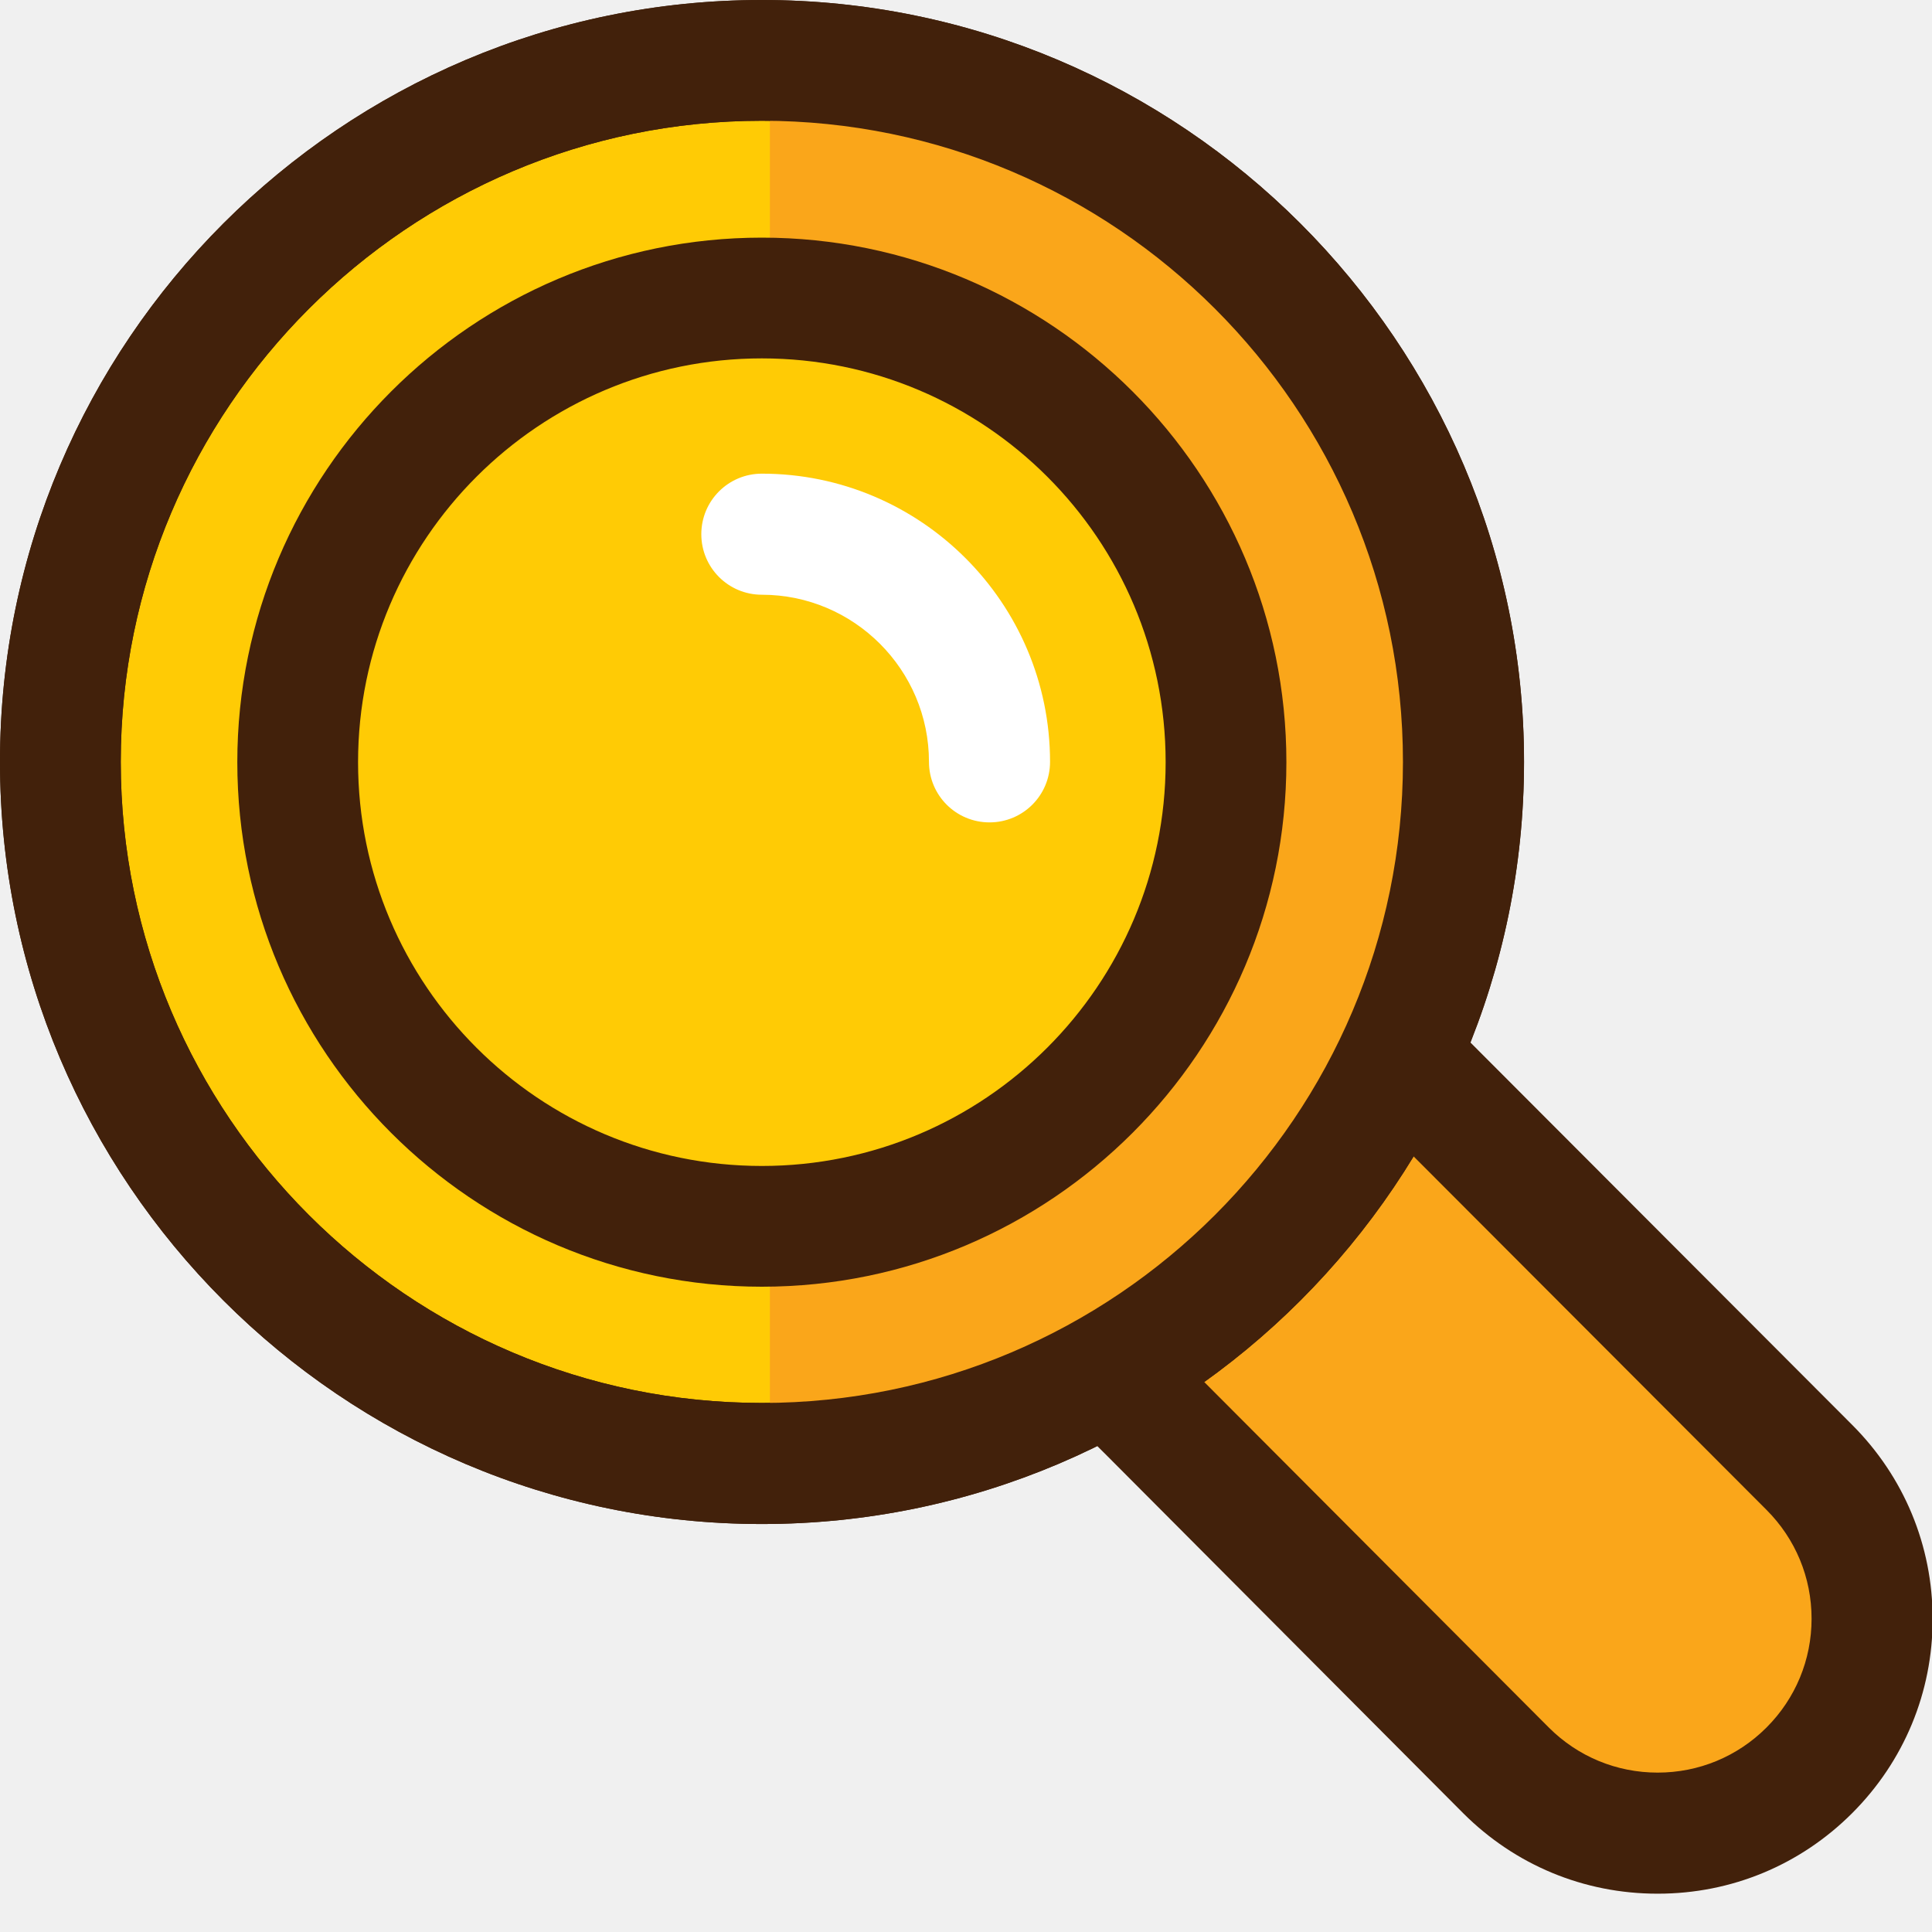
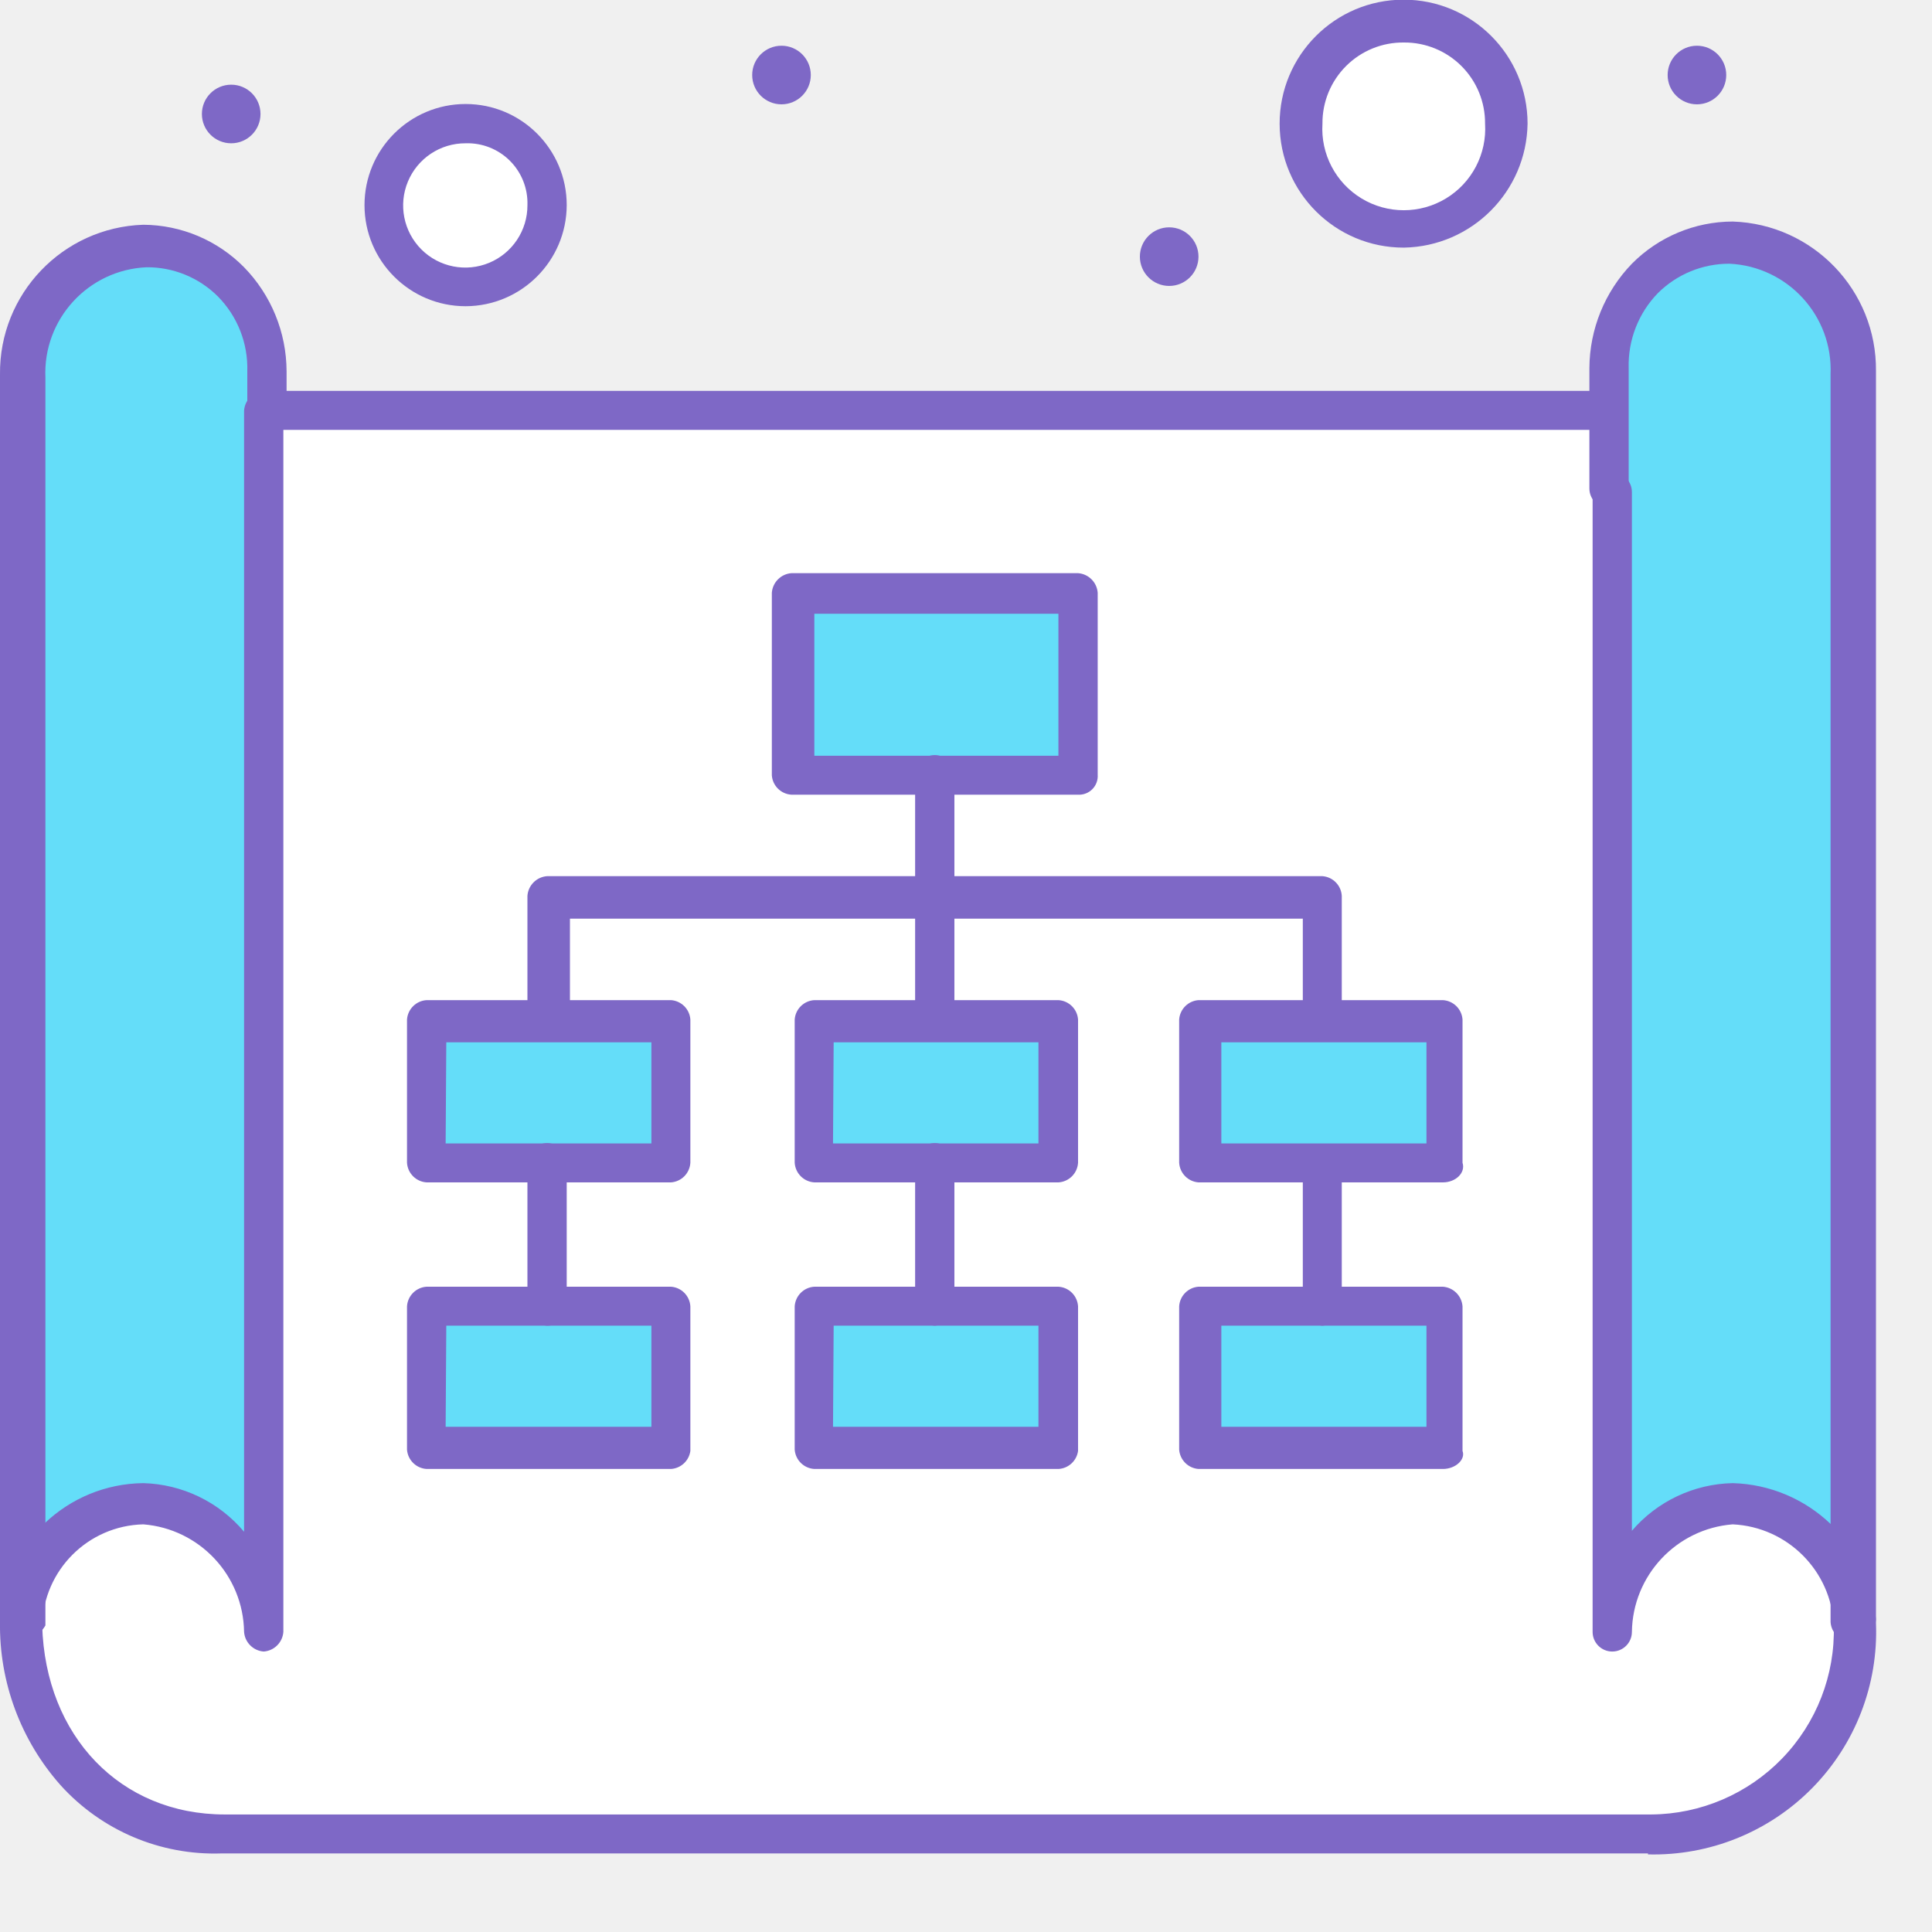
<svg xmlns="http://www.w3.org/2000/svg" width="60" height="60" viewBox="0 0 60 60" fill="none">
-   <g>
-     <path d="m34.05,23.44l4.78,4.77h0s3.34,3.34,3.34,3.34l1.95,1.94h0s12.03,12.07,12.03,12.07c2.6,2.6,2.6,6.82,0,9.42-2.6,2.6-6.81,2.6-9.41,0l-11.04-11.08-11.08-11.04c-2.6-2.6-2.6-6.82,0-9.42,2.6-2.6,6.82-2.6,9.42,0Z" style="fill:#faa61a;" />
-     <path d="m51.47,58.81c-2.28,0-4.42-.89-6.03-2.5l-11.04-11.08-11.08-11.04c-3.33-3.33-3.33-8.74,0-12.07,3.33-3.33,8.74-3.33,12.07,0l4.64,4.63c.05.04.11.09.16.14l5.29,5.29s.08.09.12.13l11.92,11.94c1.61,1.61,2.5,3.75,2.5,6.03s-.89,4.42-2.5,6.03c-1.61,1.61-3.75,2.5-6.03,2.5ZM29.35,23.37c-1.22,0-2.45.47-3.38,1.4-1.86,1.86-1.86,4.9,0,6.76l11.08,11.04,11.05,11.08c.9.9,2.1,1.4,3.38,1.4s2.48-.5,3.38-1.4c.9-.9,1.4-2.1,1.4-3.38s-.5-2.48-1.4-3.38l-12.04-12.06s-.08-.08-.11-.12l-5.03-5.03c-.05-.04-.1-.09-.15-.13l-4.78-4.77s0,0,0,0c-.93-.93-2.16-1.4-3.38-1.4Z" style="fill:#42210b;" />
+   <defs>
+     <style>.cls-1{fill:#fff;}.cls-2{fill:#64ddf9;}.cls-3{fill:#7e68c6;}</style>
+   </defs>
+   <g id="_62_Map_Site_Site_Map_Page" data-name="62, Map, Site, Site Map, Page">
+     <path class="cls-1" d="M58.32,51.32h0c-.1,3.64-2.63,6.57-6.27,6.57H7.85a6.25,6.25,0,0,1-6.28-6.57h0a3.9,3.9,0,0,1,3.85-3.75,4,4,0,0,1,3.74,4V13.59H50.84V51.52a4,4,0,0,1,3.74-4A3.87,3.87,0,0,1,58.32,51.32Z" transform="translate(-0.87 -0.94)" />
+     <polygon class="cls-2" points="33.48 18.41 33.48 24.08 29.03 24.08 24.58 24.08 24.58 18.41 33.48 18.41" />
+     <path class="cls-2" d="M58.32,51.11v.21h0a3.89,3.89,0,0,0-3.84-3.75,4,4,0,0,0-3.74,4V12.47a4,4,0,0,1,1.11-2.83,3.67,3.67,0,0,1,2.63-1.11,4,4,0,0,1,3.84,4V51.11Z" transform="translate(-0.87 -0.94)" />
+     <path class="cls-3" d="M53.57,2.36a.91.91,0,1,1-.91.91A.91.91,0,0,1,53.57,2.36Z" transform="translate(-0.87 -0.94)" />
+     <path class="cls-1" d="M44.47,1.65a3.14,3.14,0,1,1-3.14,3.13A3.09,3.09,0,0,1,44.47,1.65Z" transform="translate(-0.87 -0.94)" />
+     <polygon class="cls-2" points="44.81 40.56 44.81 44.91 37.23 44.91 37.23 40.56 41.07 40.56 44.81 40.56" />
+     <polygon class="cls-2" points="44.81 31.66 44.81 36.11 41.07 36.11 37.23 36.11 37.23 31.66 41.07 31.66 44.81 31.66" />
+     <path class="cls-3" d="M37.18,8a.91.91,0,1,1-.91.91A.91.91,0,0,1,37.18,8Z" transform="translate(-0.87 -0.94)" />
+     <polygon class="cls-2" points="32.88 40.56 32.88 44.91 25.29 44.91 25.29 40.56 29.03 40.56 32.88 40.56" />
+     <polygon class="cls-2" points="32.88 31.66 32.88 36.11 29.03 36.11 25.29 36.11 25.29 31.66 29.03 31.66 32.88 31.66" />
+     <path class="cls-3" d="M25.14,2.36a.91.91,0,1,1,0,1.82.91.91,0,0,1,0-1.82Z" transform="translate(-0.87 -0.94)" />
+     <polygon class="cls-2" points="20.84 40.56 20.84 44.91 13.25 44.91 13.25 40.56 17 40.56 20.84 40.56" />
+     <polygon class="cls-2" points="20.84 31.66 20.84 36.11 17 36.11 13.25 36.11 13.25 31.66 17 31.66 20.84 31.66" />
+     <path class="cls-1" d="M15.33,4.78A2.53,2.53,0,1,1,12.8,7.31,2.51,2.51,0,0,1,15.33,4.78Z" transform="translate(-0.87 -0.94)" />
+     <path class="cls-2" d="M9.06,44v7.59a4,4,0,0,0-3.74-3.94,4,4,0,0,0-3.85,3.74h0V12.78a4,4,0,0,1,3.85-4A3.5,3.5,0,0,1,8,9.84a3.8,3.8,0,0,1,1.11,2.83V44Z" transform="translate(-0.87 -0.94)" />
+     <path class="cls-3" d="M8.05,3.57a.91.91,0,1,1-.91.91A.91.91,0,0,1,8.05,3.57Z" transform="translate(-0.87 -0.94)" />
+     <path class="cls-3" d="M1.47,51.92a.65.65,0,0,1-.6-.6V12.57A4.6,4.6,0,0,1,5.32,7.92,4.43,4.43,0,0,1,8.45,9.24a4.65,4.65,0,0,1,1.32,3.23v1.22a.61.61,0,0,1-1.22,0V12.47a3.17,3.17,0,0,0-.91-2.32,3.1,3.1,0,0,0-2.22-.91,3.29,3.29,0,0,0-3.14,3.43V51.42A1,1,0,0,1,1.47,51.92Z" transform="translate(-0.87 -0.94)" />
+     <path class="cls-3" d="M52.05,58.5H7.75a6.44,6.44,0,0,1-5-2.12A7.47,7.47,0,0,1,.87,51.32v-.1A4.51,4.51,0,0,1,5.32,47a4.24,4.24,0,0,1,3.13,1.51V13.69a.66.66,0,0,1,.61-.61H50.74a.61.61,0,0,1,0,1.21H9.67V51.62a.66.66,0,0,1-.61.61.66.66,0,0,1-.61-.61,3.4,3.4,0,0,0-3.13-3.34,3.22,3.22,0,0,0-3.14,3.14c.1,3.44,2.43,5.87,5.67,5.87h44.3a5.71,5.71,0,0,0,5.67-5.87,3.3,3.3,0,0,0-3.14-3.14,3.4,3.4,0,0,0-3.13,3.34.61.61,0,1,1-1.22,0V16.22a.61.61,0,0,1,1.22,0V48.48A4.24,4.24,0,0,1,54.68,47a4.59,4.59,0,0,1,4.45,4.25v.1a6.91,6.91,0,0,1-7.08,7.18Z" transform="translate(-0.87 -0.94)" />
+     <path class="cls-3" d="M58.32,51.92a.65.65,0,0,1-.6-.6V12.57a3.3,3.3,0,0,0-3.14-3.44,3.14,3.14,0,0,0-2.22.91,3.21,3.21,0,0,0-.91,2.33v3.74a.61.61,0,0,1-1.22,0V12.37a4.7,4.7,0,0,1,1.32-3.24,4.42,4.42,0,0,1,3.13-1.31,4.6,4.6,0,0,1,4.45,4.65V51.22A.76.76,0,0,1,58.32,51.92Z" transform="translate(-0.87 -0.94)" />
+     <path class="cls-3" d="M44.47,8.63a3.85,3.85,0,1,1,3.84-3.85A3.91,3.91,0,0,1,44.47,8.63Zm0-6.37a2.5,2.5,0,0,0-2.53,2.52,2.53,2.53,0,1,0,5.05,0A2.5,2.5,0,0,0,44.47,2.26Z" transform="translate(-0.87 -0.94)" />
+     <path class="cls-3" d="M15.33,10.45a3.14,3.14,0,1,1,3.14-3.14A3.15,3.15,0,0,1,15.33,10.45Zm0-5.06a1.93,1.93,0,1,0,1.92,1.92A1.86,1.86,0,0,0,15.33,5.39Z" transform="translate(-0.87 -0.94)" />
+     <path class="cls-3" d="M21.71,46.56H14.12a.65.65,0,0,1-.61-.6V41.51a.65.65,0,0,1,.61-.61h7.59a.65.65,0,0,1,.6.61V46A.65.65,0,0,1,21.71,46.56Zm-7-1.31H21.1V42.11H14.73Z" transform="translate(-0.87 -0.94)" />
+     <path class="cls-3" d="M21.71,37.66H14.12a.65.65,0,0,1-.61-.61V32.6a.65.65,0,0,1,.61-.6h7.59a.65.65,0,0,1,.6.6v4.45A.65.65,0,0,1,21.71,37.66Zm-7-1.21H21.1V33.31H14.73Z" transform="translate(-0.87 -0.94)" />
+     <path class="cls-3" d="M33.74,46.56H26.16a.65.65,0,0,1-.61-.6V41.51a.65.65,0,0,1,.61-.61h7.58a.65.65,0,0,1,.61.61V46A.65.65,0,0,1,33.74,46.56Zm-7-1.31h6.38V42.11H26.76Z" transform="translate(-0.87 -0.94)" />
+     <path class="cls-3" d="M33.74,37.66H26.16a.65.65,0,0,1-.61-.61V32.6a.65.65,0,0,1,.61-.6h7.58a.65.65,0,0,1,.61.6v4.45A.65.65,0,0,1,33.74,37.66Zm-7-1.21h6.38V33.31H26.76Z" transform="translate(-0.87 -0.94)" />
+     <path class="cls-3" d="M34.35,25.62h-8.9a.65.65,0,0,1-.61-.6V19.35a.66.66,0,0,1,.61-.61h8.9a.66.66,0,0,1,.61.61V25A.58.58,0,0,1,34.35,25.62Zm-8.19-1.21h7.58V20H26.16Z" transform="translate(-0.87 -0.94)" />
+     <path class="cls-3" d="M45.68,46.56H38.09a.65.65,0,0,1-.6-.6V41.51a.65.65,0,0,1,.6-.61h7.59a.66.66,0,0,1,.61.61V46C46.39,46.26,46.08,46.56,45.68,46.56ZM38.8,45.25h6.37V42.11H38.8Z" transform="translate(-0.87 -0.94)" />
+     <path class="cls-3" d="M45.68,37.66H38.09a.65.65,0,0,1-.6-.61V32.6a.65.65,0,0,1,.6-.6h7.59a.65.65,0,0,1,.61.6v4.45C46.39,37.36,46.08,37.66,45.68,37.66ZM38.8,36.45h6.37V33.31H38.8Z" transform="translate(-0.87 -0.94)" />
+     <path class="cls-3" d="M41.94,42.11a.65.65,0,0,1-.61-.6V37.05a.61.61,0,0,1,1.21,0v4.46A.65.65,0,0,1,41.94,42.11Z" transform="translate(-0.87 -0.94)" />
+     <path class="cls-3" d="M29.9,42.11a.65.65,0,0,1-.61-.6V37.05a.61.61,0,0,1,1.22,0v4.46A.65.65,0,0,1,29.9,42.11Z" transform="translate(-0.87 -0.94)" />
+     <path class="cls-3" d="M29.9,33.21a.66.66,0,0,1-.61-.61V25a.61.61,0,1,1,1.22,0V32.6A.59.59,0,0,1,29.9,33.21Z" transform="translate(-0.87 -0.94)" />
+     <path class="cls-3" d="M17.86,42.11a.65.65,0,0,1-.61-.6V37.05a.61.61,0,0,1,1.22,0v4.46C18.57,41.81,18.27,42.11,17.86,42.11Z" transform="translate(-0.87 -0.94)" />
+     <path class="cls-3" d="M41.94,33.21a.65.65,0,0,1-.61-.61V29.47H18.57V32.6a.65.65,0,0,1-.61.61.67.67,0,0,1-.71-.61V28.76a.66.66,0,0,1,.61-.61H41.94a.65.65,0,0,1,.6.61V32.6A.58.58,0,0,1,41.94,33.21Z" transform="translate(-0.87 -0.94)" />
  </g>
-   <g>
-     <path d="m45.45,23.66c0,12.03-9.76,21.79-21.79,21.79S1.88,35.7,1.88,23.66,11.63,1.88,23.66,1.88s21.79,9.75,21.79,21.79Z" style="fill:#ffcb05;" />
-     <path d="m23.66,47.33C10.62,47.33,0,36.71,0,23.66S10.62,0,23.66,0s23.67,10.62,23.67,23.66-10.62,23.67-23.67,23.67Zm0-43.58C12.69,3.75,3.75,12.69,3.75,23.66s8.93,19.91,19.91,19.91,19.91-8.93,19.91-19.91S34.64,3.75,23.66,3.75Z" style="fill:#42210b;" />
-   </g>
-   <path d="m23.91,1.89v43.55c11.92-.13,21.54-9.83,21.54-21.78S35.83,2.02,23.91,1.89Z" style="fill:#faa61a;" />
-   <path d="m23.66,47.33C10.62,47.33,0,36.71,0,23.66S10.62,0,23.66,0s23.67,10.62,23.67,23.66-10.62,23.67-23.67,23.67Zm0-43.58C12.69,3.75,3.75,12.69,3.75,23.66s8.93,19.91,19.91,19.91,19.91-8.93,19.91-19.91S34.64,3.75,23.66,3.75Z" style="fill:#42210b;" />
-   <g>
-     <path d="m38.08,23.66c0,7.96-6.45,14.41-14.41,14.41s-14.41-6.45-14.41-14.41,6.45-14.41,14.41-14.41,14.41,6.45,14.41,14.41Z" style="fill:#ffcb05;" />
-     <path d="m23.66,39.96c-8.98,0-16.29-7.31-16.29-16.29S14.68,7.38,23.66,7.38s16.29,7.31,16.29,16.29-7.31,16.29-16.29,16.29Zm0-28.83c-6.91,0-12.54,5.62-12.54,12.54s5.62,12.54,12.54,12.54,12.54-5.62,12.54-12.54-5.62-12.54-12.54-12.54Z" style="fill:#42210b;" />
-   </g>
-   <path d="m30.73,25.54c-1.04,0-1.88-.84-1.88-1.88,0-2.86-2.33-5.19-5.19-5.19-1.04,0-1.88-.84-1.88-1.88s.84-1.88,1.88-1.88c4.93,0,8.95,4.01,8.95,8.95,0,1.04-.84,1.88-1.88,1.88Z" style="fill:#fff;" />
</svg>
